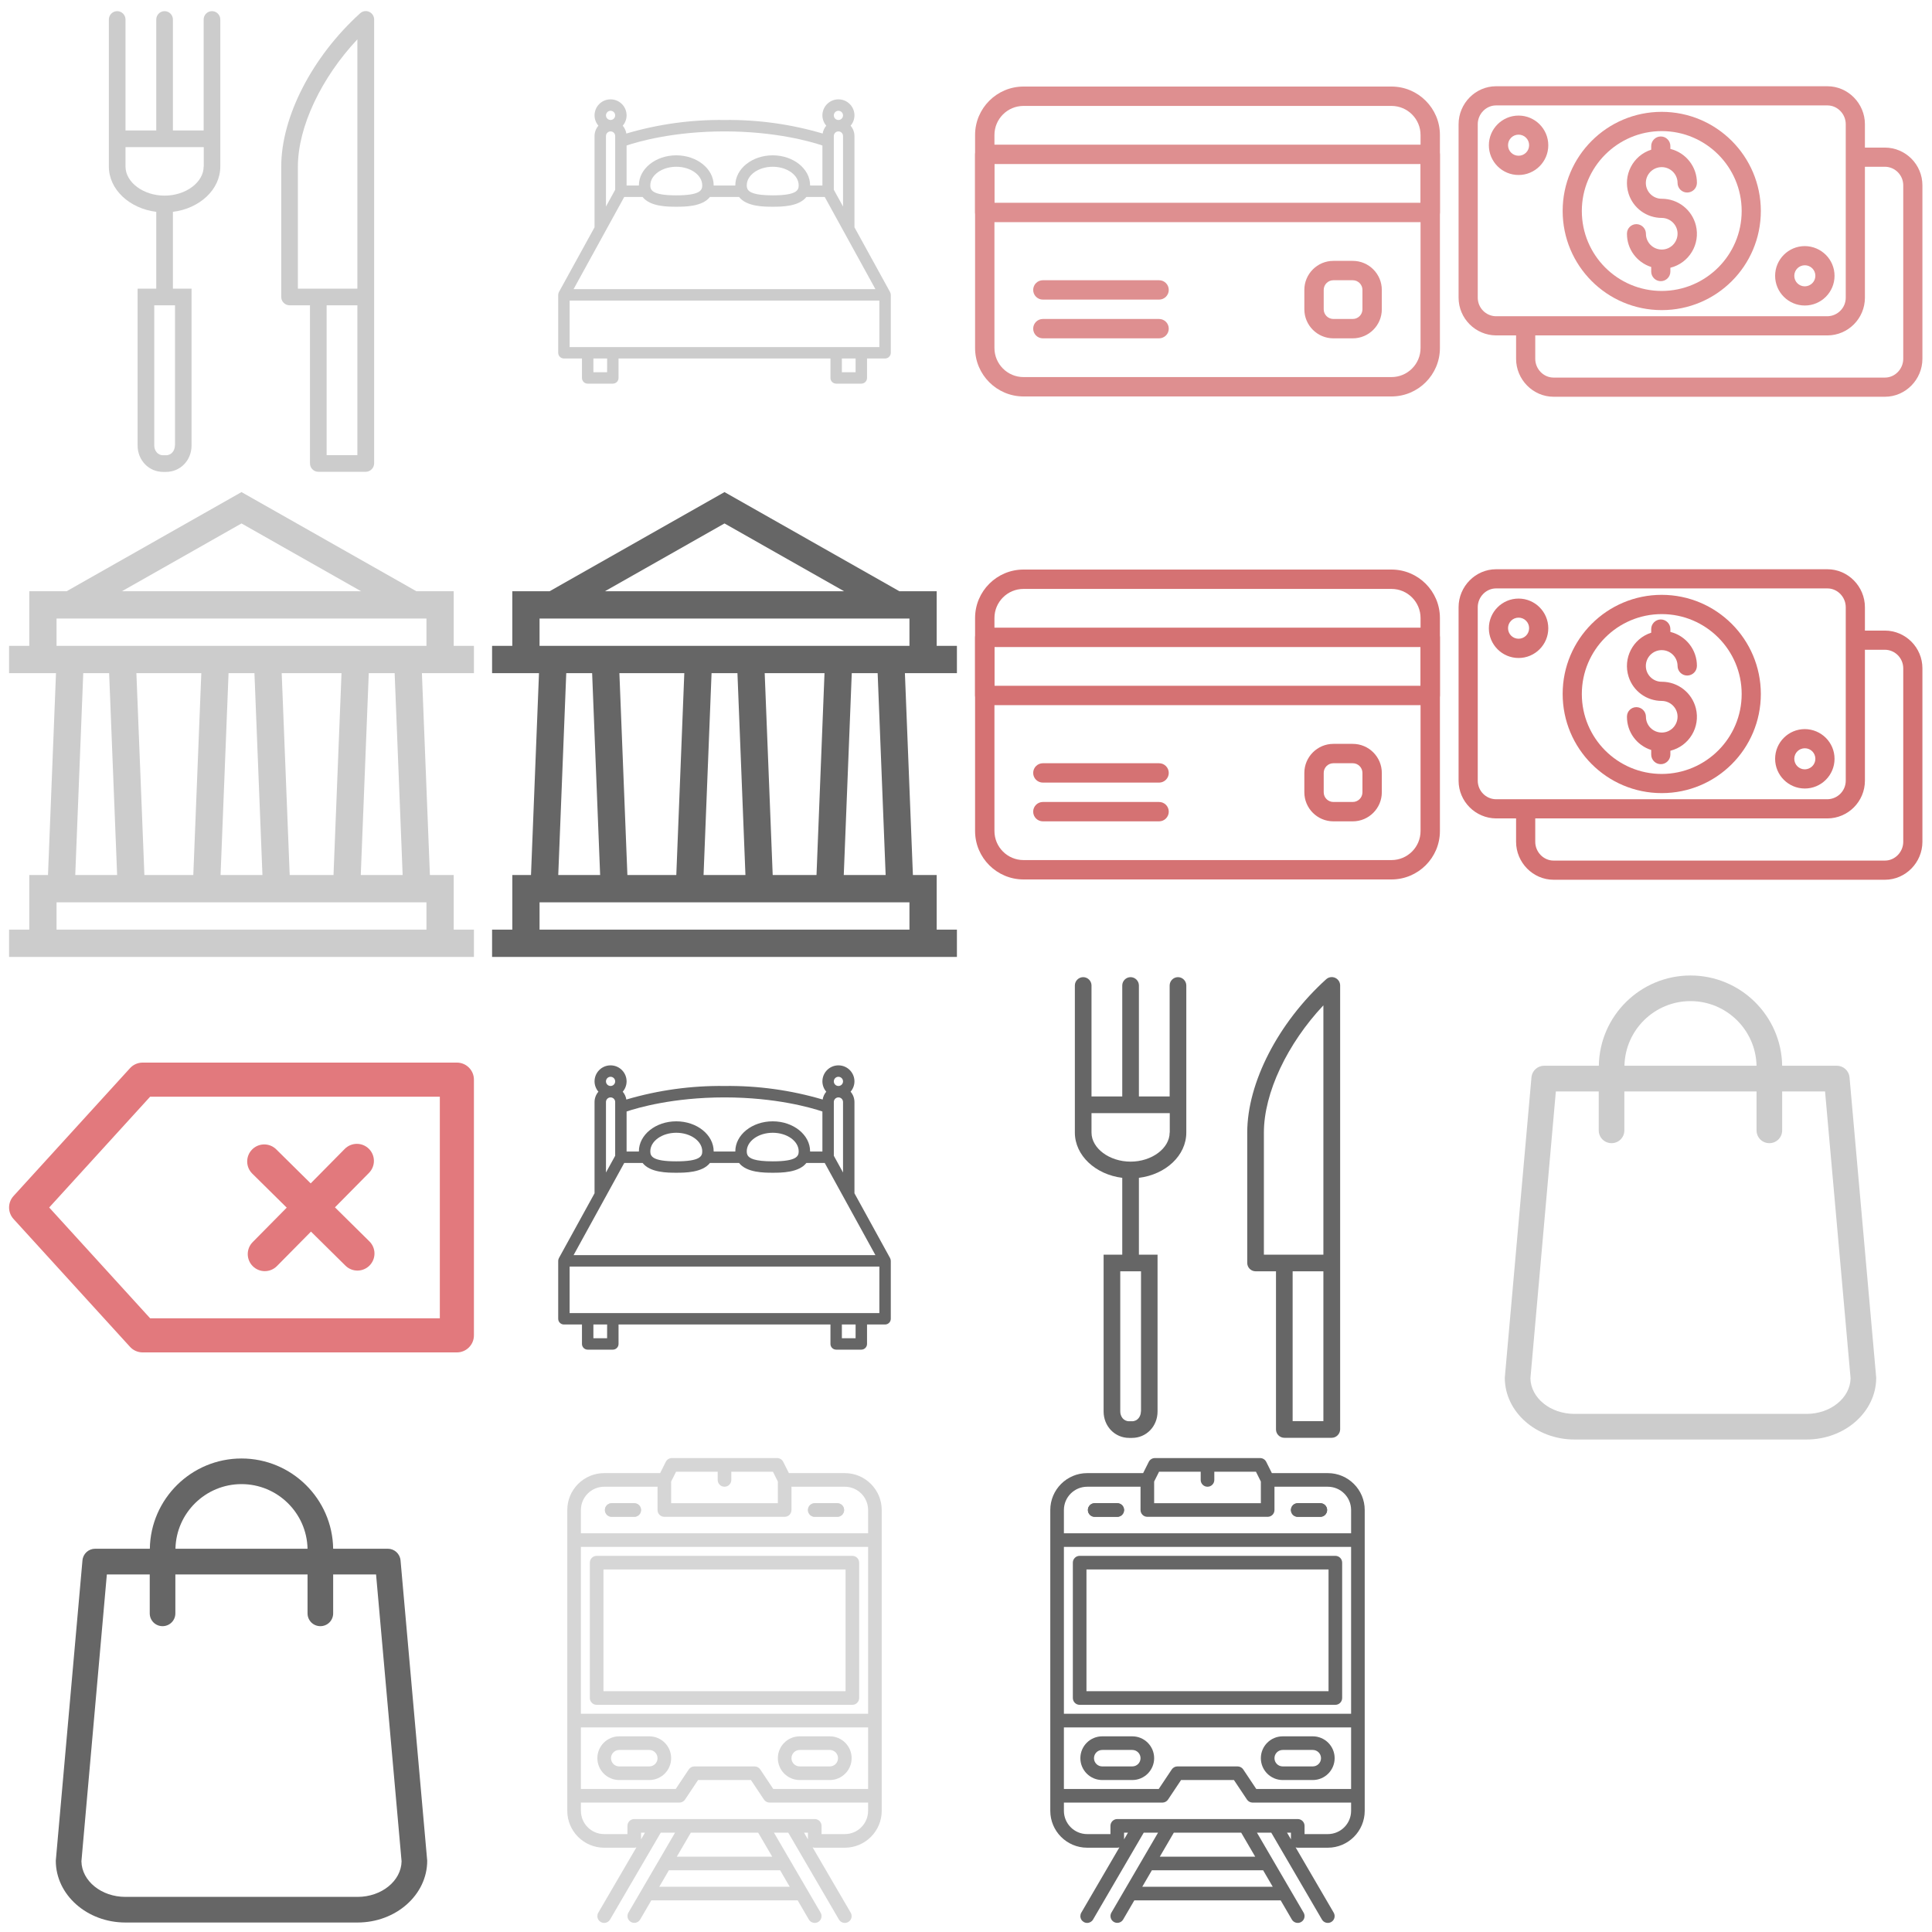
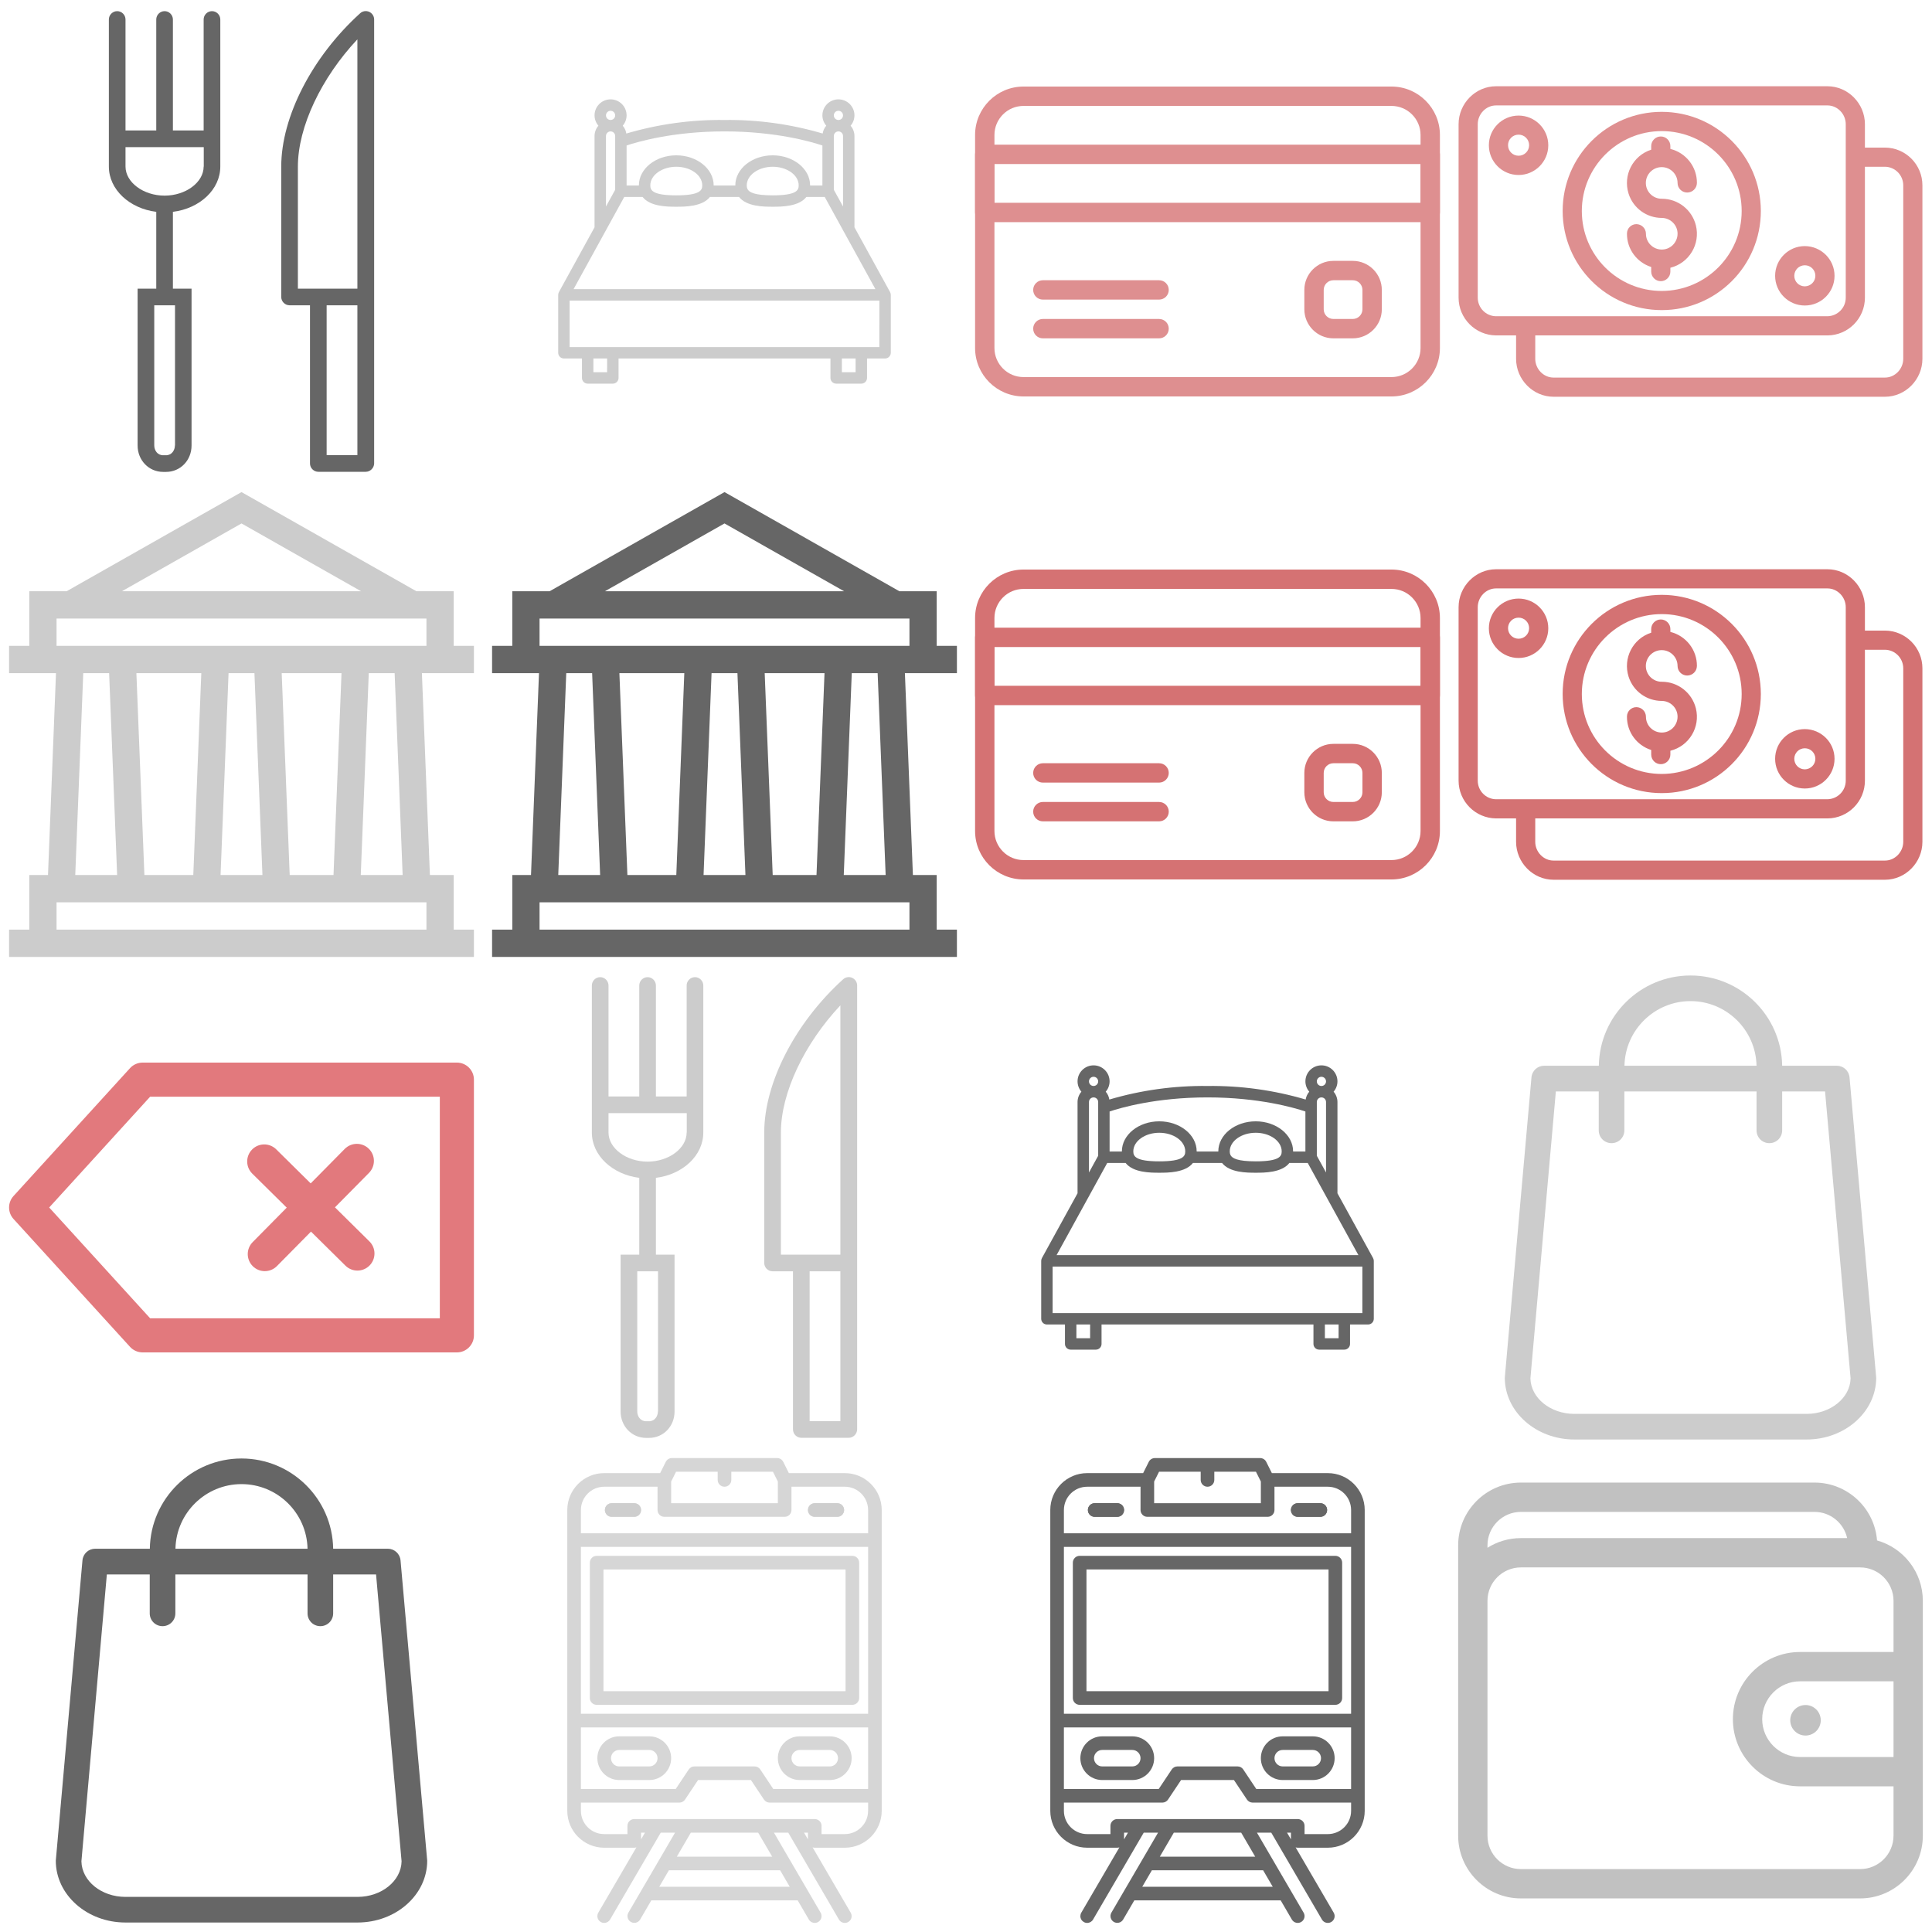
<svg xmlns="http://www.w3.org/2000/svg" width="2128" height="2128" viewBox="0 0 2128 2128">
  <svg height="532" viewBox="-10 -10 148 148" width="532" data-name="Layer 1" id="icon_bedroom" x="532">
    <path d="M114.745 79.531c0-.006 0-.021-.005-.027l-10.92-19.861V31.674a4.864 4.864 0 00-1.184-3.16 4.862 4.862 0 001.184-3.16 4.91 4.91 0 10-9.82 0 4.862 4.862 0 001.184 3.16 4.856 4.856 0 00-1.107 2.4A101.774 101.774 0 0064 26.764a101.774 101.774 0 00-30.077 4.153 4.856 4.856 0 00-1.107-2.4A4.862 4.862 0 0034 25.354a4.91 4.91 0 00-9.82 0 4.862 4.862 0 001.184 3.16 4.864 4.864 0 00-1.184 3.16v27.969L13.26 79.5a.31.31 0 00-.01.036 1.737 1.737 0 00-.206.808V98.1a1.751 1.751 0 001.75 1.75h5.532v5.958a1.75 1.75 0 001.75 1.75h7.708a1.751 1.751 0 001.75-1.75v-5.96h64.932v5.958a1.751 1.751 0 001.75 1.75h7.708a1.75 1.75 0 001.75-1.75v-5.958h5.532a1.751 1.751 0 001.75-1.75v-17.75a1.735 1.735 0 00-.211-.817zM97.5 48.148V31.674a1.41 1.41 0 012.82 0v21.6zm1.41-24.2a1.41 1.41 0 11-1.41 1.41 1.412 1.412 0 011.41-1.414zM94 34.582v12.266h-3.77v-.054c0-5.071-5.14-9.2-11.458-9.2s-11.459 4.125-11.459 9.2c0 .019 0 .035.005.054h-6.64c0-.019.005-.035.005-.054 0-5.071-5.141-9.2-11.459-9.2s-11.458 4.125-11.458 9.2v.054H34V34.582c3.357-1.129 14.24-4.318 30-4.318s26.643 3.189 30 4.318zM71.029 47.9a2.474 2.474 0 01-.211-1.1c0-3.141 3.571-5.7 7.959-5.7s7.958 2.555 7.958 5.7c0 1.479-.615 3.057-7.958 3.057-5.507-.006-7.231-.893-7.748-1.957zm-29.763-1.1c0-3.141 3.57-5.7 7.958-5.7s7.959 2.555 7.959 5.7c0 1.479-.615 3.057-7.959 3.057s-7.958-1.584-7.958-3.063zM29.09 23.944a1.41 1.41 0 11-1.41 1.41 1.412 1.412 0 011.41-1.41zm-1.41 7.73a1.41 1.41 0 012.82 0v16.474l-2.82 5.129zm5.6 18.674h5.62c2.33 2.99 7.682 3 10.321 3s7.991-.013 10.322-3h8.908c2.331 2.99 7.683 3 10.322 3s7.991-.013 10.321-3h5.618L110.247 78.6H17.753zm-5.251 53.708h-4.203v-4.208h4.208zm76.14 0h-4.203v-4.208h4.208zm7.282-7.708H16.544V82.1h94.912z" data-original="#000000" class="aactive-path" data-old_color="#000000" fill="#CCC" />
  </svg>
-   <svg height="532" viewBox="-10 -10 148 148" width="532" data-name="Layer 1" id="icon_bedroom_selected" x="532" y="1064">
+   <svg height="532" viewBox="-10 -10 148 148" width="532" data-name="Layer 1" id="icon_bedroom_selected" x="1064" y="1064">
    <path d="M114.745 79.531c0-.006 0-.021-.005-.027l-10.92-19.861V31.674a4.864 4.864 0 00-1.184-3.16 4.862 4.862 0 001.184-3.16 4.91 4.91 0 10-9.82 0 4.862 4.862 0 001.184 3.16 4.856 4.856 0 00-1.107 2.4A101.774 101.774 0 0064 26.764a101.774 101.774 0 00-30.077 4.153 4.856 4.856 0 00-1.107-2.4A4.862 4.862 0 0034 25.354a4.91 4.91 0 00-9.82 0 4.862 4.862 0 001.184 3.16 4.864 4.864 0 00-1.184 3.16v27.969L13.26 79.5a.31.31 0 00-.01.036 1.737 1.737 0 00-.206.808V98.1a1.751 1.751 0 001.75 1.75h5.532v5.958a1.75 1.75 0 001.75 1.75h7.708a1.751 1.751 0 001.75-1.75v-5.96h64.932v5.958a1.751 1.751 0 001.75 1.75h7.708a1.75 1.75 0 001.75-1.75v-5.958h5.532a1.751 1.751 0 001.75-1.75v-17.75a1.735 1.735 0 00-.211-.817zM97.5 48.148V31.674a1.41 1.41 0 012.82 0v21.6zm1.41-24.2a1.41 1.41 0 11-1.41 1.41 1.412 1.412 0 011.41-1.414zM94 34.582v12.266h-3.77v-.054c0-5.071-5.14-9.2-11.458-9.2s-11.459 4.125-11.459 9.2c0 .019 0 .035.005.054h-6.64c0-.019.005-.035.005-.054 0-5.071-5.141-9.2-11.459-9.2s-11.458 4.125-11.458 9.2v.054H34V34.582c3.357-1.129 14.24-4.318 30-4.318s26.643 3.189 30 4.318zM71.029 47.9a2.474 2.474 0 01-.211-1.1c0-3.141 3.571-5.7 7.959-5.7s7.958 2.555 7.958 5.7c0 1.479-.615 3.057-7.958 3.057-5.507-.006-7.231-.893-7.748-1.957zm-29.763-1.1c0-3.141 3.57-5.7 7.958-5.7s7.959 2.555 7.959 5.7c0 1.479-.615 3.057-7.959 3.057s-7.958-1.584-7.958-3.063zM29.09 23.944a1.41 1.41 0 11-1.41 1.41 1.412 1.412 0 011.41-1.41zm-1.41 7.73a1.41 1.41 0 012.82 0v16.474l-2.82 5.129zm5.6 18.674h5.62c2.33 2.99 7.682 3 10.321 3s7.991-.013 10.322-3h8.908c2.331 2.99 7.683 3 10.322 3s7.991-.013 10.321-3h5.618L110.247 78.6H17.753zm-5.251 53.708h-4.203v-4.208h4.208zm76.14 0h-4.203v-4.208h4.208zm7.282-7.708H16.544V82.1h94.912z" data-original="#000000" class="bactive-path" data-old_color="#000000" fill="#666" />
  </svg>
  <svg height="532" width="532" viewBox="-10 -10 532 532" id="icon_building" y="532">
    <path d="M512 199.453v-30.07h-22.281v-60.145h-41.055L256 0 63.336 109.238H22.28v60.145H0v30.07h51.676l-8.809 222.332H22.281v60.145H0V512h512v-30.07h-22.281v-60.145h-26.203l-8.809-222.332zM256 34.547l131.734 74.691H124.266zM52.281 139.309H459.72v30.074H52.28zm150.633 282.476H149.04l-8.809-222.332h71.493zm38.832-222.332h28.508l8.809 222.332h-46.125zm58.531 0h65.875l-8.808 222.332h-48.258zm-218.578 0h28.508l8.809 222.332H72.89zM52.281 481.93v-30.075H459.72v30.075zm381.211-60.145h-46.125l8.809-222.332h28.508zm0 0" data-original="#000000" class="cactive-path" data-old_color="#000000" fill="#CCC" />
  </svg>
  <svg height="532" width="532" viewBox="-10 -10 532 532" id="icon_building_selected" x="532" y="532">
    <path d="M512 199.453v-30.07h-22.281v-60.145h-41.055L256 0 63.336 109.238H22.28v60.145H0v30.07h51.676l-8.809 222.332H22.281v60.145H0V512h512v-30.07h-22.281v-60.145h-26.203l-8.809-222.332zM256 34.547l131.734 74.691H124.266zM52.281 139.309H459.72v30.074H52.28zm150.633 282.476H149.04l-8.809-222.332h71.493zm38.832-222.332h28.508l8.809 222.332h-46.125zm58.531 0h65.875l-8.808 222.332h-48.258zm-218.578 0h28.508l8.809 222.332H72.89zM52.281 481.93v-30.075H459.72v30.075zm381.211-60.145h-46.125l8.809-222.332h28.508zm0 0" data-original="#000000" class="dactive-path" data-old_color="#000000" fill="#666" />
  </svg>
  <svg width="532" height="532" viewBox="-10 -10 532 532" id="icon_card" x="1064">
    <path d="M458.667 85.333H53.333C23.936 85.333 0 109.269 0 138.667v234.667c0 29.397 23.936 53.333 53.333 53.333h405.333c29.397 0 53.333-23.936 53.333-53.333V138.667c.001-29.398-23.935-53.334-53.332-53.334zm32 288c0 17.643-14.357 32-32 32H53.333c-17.643 0-32-14.357-32-32V138.667c0-17.643 14.357-32 32-32h405.333c17.643 0 32 14.357 32 32v234.666z" data-original="#000000" class="eactive-path" data-old_color="#000000" fill="#DE8F90" />
    <path d="M501.333 149.333H10.667C4.779 149.333 0 154.112 0 160v64c0 5.888 4.779 10.667 10.667 10.667h490.667c5.888 0 10.667-4.779 10.667-10.667v-64c-.001-5.888-4.78-10.667-10.668-10.667zm-10.666 64H21.333v-42.667h469.333v42.667zM202.667 298.667h-128c-5.888 0-10.667 4.779-10.667 10.667S68.779 320 74.667 320h128c5.888 0 10.667-4.779 10.667-10.667s-4.779-10.666-10.667-10.666zM202.667 341.333h-128C68.779 341.333 64 346.112 64 352s4.779 10.667 10.667 10.667h128c5.888 0 10.667-4.779 10.667-10.667-.001-5.888-4.779-10.667-10.667-10.667zM416 277.333h-21.333c-17.643 0-32 14.357-32 32v21.333c0 17.643 14.357 32 32 32H416c17.643 0 32-14.357 32-32v-21.333c0-17.642-14.357-32-32-32zm10.667 53.334c0 5.888-4.779 10.667-10.667 10.667h-21.333c-5.888 0-10.667-4.779-10.667-10.667v-21.333c0-5.888 4.779-10.667 10.667-10.667H416c5.888 0 10.667 4.779 10.667 10.667v21.333z" data-original="#000000" class="eactive-path" data-old_color="#000000" fill="#DE8F90" />
  </svg>
  <svg width="532" height="532" viewBox="-10 -10 532 532" id="icon_card_selected" x="1064" y="532">
    <path d="M458.667 85.333H53.333C23.936 85.333 0 109.269 0 138.667v234.667c0 29.397 23.936 53.333 53.333 53.333h405.333c29.397 0 53.333-23.936 53.333-53.333V138.667c.001-29.398-23.935-53.334-53.332-53.334zm32 288c0 17.643-14.357 32-32 32H53.333c-17.643 0-32-14.357-32-32V138.667c0-17.643 14.357-32 32-32h405.333c17.643 0 32 14.357 32 32v234.666z" data-original="#000000" class="factive-path" data-old_color="#000000" fill="#D57273" />
    <path d="M501.333 149.333H10.667C4.779 149.333 0 154.112 0 160v64c0 5.888 4.779 10.667 10.667 10.667h490.667c5.888 0 10.667-4.779 10.667-10.667v-64c-.001-5.888-4.78-10.667-10.668-10.667zm-10.666 64H21.333v-42.667h469.333v42.667zM202.667 298.667h-128c-5.888 0-10.667 4.779-10.667 10.667S68.779 320 74.667 320h128c5.888 0 10.667-4.779 10.667-10.667s-4.779-10.666-10.667-10.666zM202.667 341.333h-128C68.779 341.333 64 346.112 64 352s4.779 10.667 10.667 10.667h128c5.888 0 10.667-4.779 10.667-10.667-.001-5.888-4.779-10.667-10.667-10.667zM416 277.333h-21.333c-17.643 0-32 14.357-32 32v21.333c0 17.643 14.357 32 32 32H416c17.643 0 32-14.357 32-32v-21.333c0-17.642-14.357-32-32-32zm10.667 53.334c0 5.888-4.779 10.667-10.667 10.667h-21.333c-5.888 0-10.667-4.779-10.667-10.667v-21.333c0-5.888 4.779-10.667 10.667-10.667H416c5.888 0 10.667 4.779 10.667 10.667v21.333z" data-original="#000000" class="factive-path" data-old_color="#000000" fill="#D57273" />
  </svg>
  <svg viewBox="-10 -10 532 532" width="532" height="532" id="icon_delete" y="1064">
    <path d="M493.224 96.395H147.092a18.785 18.785 0 00-13.883 6.128L4.896 243.354c-6.528 7.167-6.528 18.12 0 25.293l128.313 140.831a18.783 18.783 0 0013.883 6.128h346.132c10.371 0 18.777-8.406 18.777-18.771V115.173c.001-10.372-8.406-18.778-18.777-18.778zm-18.777 281.656H155.385l-111.2-122.054 111.2-122.054h319.061v244.108z" data-original="#000000" class="gactive-path" data-old_color="#000000" fill="#E2797D" />
    <path d="M396.263 191.315c-7.386-7.286-19.266-7.217-26.558.163l-101.399 102.65c-7.286 7.38-7.217 19.266.163 26.558a18.722 18.722 0 0013.194 5.414c4.838 0 9.689-1.865 13.363-5.577l101.399-102.65c7.287-7.38 7.218-19.266-.162-26.558z" data-original="#000000" class="gactive-path" data-old_color="#000000" fill="#E2797D" />
    <path d="M396.889 293.334L294.245 191.941c-7.38-7.286-19.272-7.211-26.551.163-7.292 7.38-7.223 19.266.156 26.558L370.494 320.06a18.722 18.722 0 0013.194 5.414 18.72 18.72 0 0013.357-5.583c7.293-7.379 7.224-19.266-.156-26.557z" data-original="#000000" class="gactive-path" data-old_color="#000000" fill="#E2797D" />
  </svg>
-   <svg viewBox="-10 -10 435.14 435.14" width="532" height="532" id="icon_fork_knife">
+   <svg viewBox="-10 -10 435.14 435.14" width="532" height="532" id="icon_fork_knife" x="532" y="1064">
    <path d="M322.572.644c-2.7-1.2-5.9-.7-8.1 1.3-43.2 39.1-71.1 93.3-71.1 138.1v117.5c0 4.1 3.4 7.5 7.5 7.5h18.4v142.5c0 4.1 3.4 7.5 7.5 7.5h42.7c4.1 0 7.5-3.4 7.6-7.5v-400c0-3-1.8-5.7-4.5-6.9zm-10.6 399.4h-27.7v-135h27.7v135zm0-150h-53.6v-110c0-35.7 21.1-80 53.6-114.6v224.6zM180.972.044c-4.1 0-7.5 3.4-7.5 7.5v100h-27.7v-100c0-4.1-3.4-7.5-7.5-7.5s-7.5 3.4-7.5 7.5v100h-27.7v-100c0-4.1-3.4-7.5-7.5-7.5s-7.5 3.4-7.5 7.5v132.5c0 20.7 18.6 37.8 42.7 40.8v69.2h-16.8v141.3c0 13.3 10.1 23.8 23 23.8h2.6c12.9 0 23-10.4 23-23.8v-141.3h-16.8v-69.2c24.2-3 42.7-20.1 42.7-40.8V7.544c0-4.1-3.4-7.5-7.5-7.5zm-33.3 265v126.3h-.1c0 4.2-2.8 8.8-8 8.8h-2.6c-5.2 0-8-4.5-8-8.8v-126.3h18.7zm25.9-125h-.1c0 14.2-16.1 26.2-35.2 26.2s-35.2-12-35.2-26.2v-17.5h70.5v17.5z" data-original="#000000" class="hactive-path" data-old_color="#000000" fill="#CCC" />
  </svg>
-   <svg viewBox="-10 -10 435.14 435.14" width="532" height="532" id="icon_fork_knife_selected" x="1064" y="1064">
+   <svg viewBox="-10 -10 435.14 435.14" width="532" height="532" id="icon_fork_knife_selected">
    <path d="M322.572.644c-2.7-1.2-5.9-.7-8.1 1.3-43.2 39.1-71.1 93.3-71.1 138.1v117.5c0 4.1 3.4 7.5 7.5 7.5h18.4v142.5c0 4.1 3.4 7.5 7.5 7.5h42.7c4.1 0 7.5-3.4 7.6-7.5v-400c0-3-1.8-5.7-4.5-6.9zm-10.6 399.4h-27.7v-135h27.7v135zm0-150h-53.6v-110c0-35.7 21.1-80 53.6-114.6v224.6zM180.972.044c-4.1 0-7.5 3.4-7.5 7.5v100h-27.7v-100c0-4.1-3.4-7.5-7.5-7.5s-7.5 3.4-7.5 7.5v100h-27.7v-100c0-4.1-3.4-7.5-7.5-7.5s-7.5 3.4-7.5 7.5v132.5c0 20.7 18.6 37.8 42.7 40.8v69.2h-16.8v141.3c0 13.3 10.1 23.8 23 23.8h2.6c12.9 0 23-10.4 23-23.8v-141.3h-16.8v-69.2c24.2-3 42.7-20.1 42.7-40.8V7.544c0-4.1-3.4-7.5-7.5-7.5zm-33.3 265v126.3h-.1c0 4.2-2.8 8.8-8 8.8h-2.6c-5.2 0-8-4.5-8-8.8v-126.3h18.7zm25.9-125h-.1c0 14.2-16.1 26.2-35.2 26.2s-35.2-12-35.2-26.2v-17.5h70.5v17.5z" data-original="#000000" class="iactive-path" data-old_color="#000000" fill="#666" />
  </svg>
  <svg viewBox="-10 -10 504 504" width="532" height="532" id="icon_money" x="1596">
    <path d="M212 106.7c-57.1 0-103.4 46.3-103.4 103.4 0 57.1 46.2 103.5 103.4 103.5s103.4-46.3 103.4-103.5c-.1-57.1-46.3-103.3-103.4-103.4zm0 186.9c-46.1 0-83.4-37.4-83.4-83.4s37.4-83.4 83.4-83.4 83.4 37.4 83.4 83.4-37.4 83.3-83.4 83.4z" data-original="#000000" class="jactive-path" data-old_color="#000000" fill="#DE8F90" />
    <path d="M444.9 144H424v-24.4C424 98 406.4 80 384.9 80H39.1C17.6 80 0 98 0 119.6v181c0 21.6 17.5 39.2 39.1 39.4H60v24.4C60 386 77.6 404 99.1 404h345.8c21.5 0 39.1-18 39.1-39.6v-181c0-21.7-17.5-39.3-39.1-39.4zM39.1 320c-10.6-.1-19.1-8.8-19.1-19.4v-181C20 109 28.6 100 39.1 100h345.8c10.5 0 19.1 9 19.1 19.6v181c0 10.6-8.5 19.2-19.1 19.4H39.1zM464 364.4c0 10.6-8.6 19.6-19.1 19.6H99.1c-10.5 0-19.1-9-19.1-19.6V340h304.9c21.6-.1 39.1-17.7 39.1-39.4V164h20.9c10.6.1 19.1 8.8 19.1 19.4v181z" data-original="#000000" class="jactive-path" data-old_color="#000000" fill="#DE8F90" />
    <path d="M62.6 110.6c-17.1 0-31 13.9-31 31s13.9 31 31 31 31-13.9 31-31-13.9-31-31-31zm0 41.9c-6.1 0-11-4.9-11-11s4.9-11 11-11 11 4.9 11 11-4.9 11-11 11zM361.3 246.8c-17.1 0-31 13.9-31 31s13.9 31 31 31 31-13.9 31-31-13.9-30.9-31-31zm0 42c-6.1 0-11-4.9-11-11s4.9-11 11-11 11 4.9 11 11c0 6-4.9 10.9-11 11zM247.6 225.1c-4.1-16.3-18.7-27.7-35.5-27.7-9.1.1-16.6-7.2-16.7-16.3-.1-9.1 7.2-16.6 16.3-16.7h.3c9.1 0 16.5 7.4 16.5 16.5 0 5.5 4.5 10 10 10 5.6 0 10.1-4.4 10.2-10 .1-16.8-11.4-31.5-27.7-35.5v-3c0-5.5-4.5-10-10-10s-10 4.5-10 10v3.8c-19.2 6.2-29.7 26.7-23.6 45.9 4.8 15.1 18.8 25.3 34.7 25.3 9.1.1 16.5 7.5 16.4 16.6-.1 9.1-7.5 16.5-16.6 16.4-9.1-.1-16.4-7.4-16.4-16.5 0-5.5-4.5-10-10-10-5.4 0-9.8 4.4-9.8 9.8v.2c-.1 15.9 10.2 29.9 25.3 34.7v4.8c0 5.5 4.5 10 10 10s10-4.5 10-10v-4c19.6-4.9 31.5-24.7 26.6-44.3z" data-original="#000000" class="jactive-path" data-old_color="#000000" fill="#DE8F90" />
  </svg>
  <svg viewBox="-10 -10 504 504" width="532" height="532" id="icon_money_selected" x="1596" y="532">
    <path d="M212 106.7c-57.1 0-103.4 46.3-103.4 103.4 0 57.1 46.2 103.5 103.4 103.5s103.4-46.3 103.4-103.5c-.1-57.1-46.3-103.3-103.4-103.4zm0 186.9c-46.1 0-83.4-37.4-83.4-83.4s37.4-83.4 83.4-83.4 83.4 37.4 83.4 83.4-37.4 83.3-83.4 83.4z" data-original="#000000" class="kactive-path" data-old_color="#000000" fill="#D47273" />
    <path d="M444.9 144H424v-24.4C424 98 406.4 80 384.9 80H39.1C17.6 80 0 98 0 119.6v181c0 21.6 17.5 39.2 39.1 39.4H60v24.4C60 386 77.6 404 99.1 404h345.8c21.5 0 39.1-18 39.1-39.6v-181c0-21.7-17.5-39.3-39.1-39.4zM39.1 320c-10.6-.1-19.1-8.8-19.1-19.4v-181C20 109 28.6 100 39.1 100h345.8c10.5 0 19.1 9 19.1 19.6v181c0 10.6-8.5 19.2-19.1 19.4H39.1zM464 364.4c0 10.6-8.6 19.6-19.1 19.6H99.1c-10.5 0-19.1-9-19.1-19.6V340h304.9c21.6-.1 39.1-17.7 39.1-39.4V164h20.9c10.6.1 19.1 8.8 19.1 19.4v181z" data-original="#000000" class="kactive-path" data-old_color="#000000" fill="#D47273" />
    <path d="M62.6 110.6c-17.1 0-31 13.9-31 31s13.9 31 31 31 31-13.9 31-31-13.9-31-31-31zm0 41.9c-6.1 0-11-4.9-11-11s4.9-11 11-11 11 4.9 11 11-4.9 11-11 11zM361.3 246.8c-17.1 0-31 13.9-31 31s13.9 31 31 31 31-13.9 31-31-13.9-30.9-31-31zm0 42c-6.1 0-11-4.9-11-11s4.9-11 11-11 11 4.9 11 11c0 6-4.9 10.9-11 11zM247.6 225.1c-4.1-16.3-18.7-27.7-35.5-27.7-9.1.1-16.6-7.2-16.7-16.3-.1-9.1 7.2-16.6 16.3-16.7h.3c9.1 0 16.5 7.4 16.5 16.5 0 5.5 4.5 10 10 10 5.6 0 10.1-4.4 10.2-10 .1-16.8-11.4-31.5-27.7-35.5v-3c0-5.5-4.5-10-10-10s-10 4.5-10 10v3.8c-19.2 6.2-29.7 26.7-23.6 45.9 4.8 15.1 18.8 25.3 34.7 25.3 9.1.1 16.5 7.5 16.4 16.6-.1 9.1-7.5 16.5-16.6 16.4-9.1-.1-16.4-7.4-16.4-16.5 0-5.5-4.5-10-10-10-5.4 0-9.8 4.4-9.8 9.8v.2c-.1 15.9 10.2 29.9 25.3 34.7v4.8c0 5.5 4.5 10 10 10s10-4.5 10-10v-4c19.6-4.9 31.5-24.7 26.6-44.3z" data-original="#000000" class="kactive-path" data-old_color="#000000" fill="#D47273" />
  </svg>
  <svg viewBox="-10 -10 509 509" width="532" height="532" id="icon_shopping_bag" x="1596" y="1064">
    <path d="M440.1 422.7l-28-315.3c-.6-7-6.5-12.3-13.4-12.3h-57.6C340.3 42.5 297.3 0 244.5 0s-95.8 42.5-96.6 95.1H90.3c-7 0-12.8 5.3-13.4 12.3l-28 315.3c0 .4-.1.8-.1 1.2 0 35.9 32.9 65.1 73.4 65.1h244.6c40.5 0 73.4-29.2 73.4-65.1 0-.4 0-.8-.1-1.2zM244.5 27c37.9 0 68.8 30.4 69.6 68.1H174.9c.8-37.7 31.7-68.1 69.6-68.1zm122.3 435H122.2c-25.4 0-46-16.8-46.4-37.5l26.8-302.3h45.2v41c0 7.5 6 13.5 13.5 13.5s13.5-6 13.5-13.5v-41h139.3v41c0 7.5 6 13.5 13.5 13.5s13.5-6 13.5-13.5v-41h45.2l26.9 302.3c-.4 20.7-21.1 37.5-46.4 37.5z" data-original="#000000" class="lactive-path" data-old_color="#000000" fill="#CCC" />
  </svg>
  <svg viewBox="-10 -10 509 509" width="532" height="532" id="icon_shopping_bag_selected" y="1596">
    <path d="M440.1 422.7l-28-315.3c-.6-7-6.5-12.3-13.4-12.3h-57.6C340.3 42.5 297.3 0 244.5 0s-95.8 42.5-96.6 95.1H90.3c-7 0-12.8 5.3-13.4 12.3l-28 315.3c0 .4-.1.8-.1 1.2 0 35.9 32.9 65.1 73.4 65.1h244.6c40.5 0 73.4-29.2 73.4-65.1 0-.4 0-.8-.1-1.2zM244.5 27c37.9 0 68.8 30.4 69.6 68.1H174.9c.8-37.7 31.7-68.1 69.6-68.1zm122.3 435H122.2c-25.4 0-46-16.8-46.4-37.5l26.8-302.3h45.2v41c0 7.5 6 13.5 13.5 13.5s13.5-6 13.5-13.5v-41h139.3v41c0 7.5 6 13.5 13.5 13.5s13.5-6 13.5-13.5v-41h45.2l26.9 302.3c-.4 20.7-21.1 37.5-46.4 37.5z" data-original="#000000" class="mactive-path" data-old_color="#000000" fill="#666" />
  </svg>
  <svg viewBox="-10 -10 532 532" width="532" height="532" id="icon_train" x="532" y="1596">
    <path d="M156.602 49.698h-24.85c-4.142 0-7.5 3.357-7.5 7.5s3.358 7.5 7.5 7.5h24.85c4.142 0 7.5-3.357 7.5-7.5s-3.358-7.5-7.5-7.5zM380.254 49.699h-24.851c-4.143 0-7.5 3.357-7.5 7.5s3.357 7.5 7.5 7.5h24.851c4.142 0 7.5-3.357 7.5-7.5s-3.357-7.5-7.5-7.5z" data-original="#000000" class="nactive-path" data-old_color="#000000" fill="#CCCCCCCC" />
    <path d="M388.536 16.564h-61.632l-6.21-12.419A7.5 7.5 0 00313.986 0H198.021a7.499 7.499 0 00-6.708 4.146l-6.21 12.419h-61.634c-22.406 0-40.634 18.229-40.634 40.634V388.53c0 22.405 18.228 40.633 40.634 40.633h33.135c.822 0 1.611-.137 2.352-.382L116.99 500.72a7.501 7.501 0 006.472 11.28 7.497 7.497 0 006.485-3.722l55.814-95.68h15.769l-51.405 88.121a7.5 7.5 0 0012.956 7.558l12.325-21.129 161.193-.001 12.322 21.125a7.497 7.497 0 0010.257 2.7 7.501 7.501 0 002.699-10.258L310.481 412.6h15.765l55.81 95.68a7.495 7.495 0 0010.257 2.7 7.501 7.501 0 002.699-10.258l-41.963-71.94c.741.245 1.53.382 2.352.382h33.133c22.405 0 40.633-18.228 40.633-40.633V57.198c.002-22.405-18.226-40.634-40.631-40.634zm-191.299 9.272L202.656 15h45.846v9.064a7.5 7.5 0 007.5 7.5c4.143 0 7.5-3.357 7.5-7.5V15h45.85l5.418 10.835v23.863H197.237V25.836zm-33.133 394.12V412.6h4.291l-4.291 7.356zm153.169 34.059l10.578 18.134-143.693.001 10.578-18.134 122.537-.001zm-113.787-14.998l15.41-26.417h74.218l15.41 26.416-105.038.001zm144.417-19.061l-4.291-7.356h4.291v7.356zm66.266-31.425c0 14.133-11.5 25.632-25.633 25.632h-25.633V405.1c0-4.143-3.357-7.5-7.5-7.5H297.53c-.141-.002-.282-.006-.424 0H156.604a7.5 7.5 0 00-7.5 7.5v9.063h-25.635c-14.135 0-25.634-11.499-25.634-25.633v-9.066l108.467.002a7.498 7.498 0 006.24-3.34l14.34-21.51h58.239l14.341 21.51a7.498 7.498 0 006.24 3.34h108.467v9.065zm0-24.065H309.715l-14.341-21.51a7.498 7.498 0 00-6.24-3.34h-66.266a7.497 7.497 0 00-6.24 3.34l-14.34 21.51-104.454-.002v-67.832h316.335v67.834zm0-82.834H97.835V97.833h316.334v183.799zm0-198.799H97.835V57.198c0-14.135 11.499-25.634 25.633-25.634h58.769v25.634a7.5 7.5 0 007.5 7.5h132.532c4.143 0 7.5-3.357 7.5-7.5V31.564h58.767c14.134 0 25.633 11.499 25.633 25.634v25.635z" data-original="#000000" class="nactive-path" data-old_color="#000000" fill="#CCCCCCCC" />
    <path d="M396.819 107.683H115.186a7.5 7.5 0 00-7.5 7.5v149.101a7.5 7.5 0 007.5 7.5h281.633c4.143 0 7.5-3.357 7.5-7.5V115.183c0-4.143-3.357-7.5-7.5-7.5zm-7.5 149.1H122.686v-134.1h266.633v134.1zM156.602 49.698h-24.85c-4.142 0-7.5 3.357-7.5 7.5s3.358 7.5 7.5 7.5h24.85c4.142 0 7.5-3.357 7.5-7.5s-3.358-7.5-7.5-7.5zM380.254 49.699h-24.851c-4.143 0-7.5 3.357-7.5 7.5s3.357 7.5 7.5 7.5h24.851c4.143 0 7.5-3.357 7.5-7.5s-3.357-7.5-7.5-7.5zM173.17 306.48h-33.133c-13.271 0-24.068 10.797-24.068 24.068s10.797 24.067 24.068 24.067h33.133c13.271 0 24.068-10.797 24.068-24.067-.001-13.271-10.798-24.068-24.068-24.068zm0 33.136h-33.133c-5 0-9.068-4.067-9.068-9.067s4.068-9.068 9.068-9.068h33.133c5 0 9.068 4.068 9.068 9.068s-4.068 9.067-9.068 9.067zM371.971 306.481h-33.134c-13.272 0-24.068 10.797-24.068 24.068-.001 13.27 10.796 24.067 24.068 24.067h33.134c13.271 0 24.067-10.797 24.067-24.067 0-13.271-10.797-24.068-24.067-24.068zm0 33.134h-33.134c-5 0-9.068-4.067-9.068-9.067s4.068-9.068 9.068-9.068h33.134c5 0 9.067 4.068 9.067 9.068s-4.067 9.067-9.067 9.067z" data-original="#000000" class="nactive-path" data-old_color="#000000" fill="#CCCCCCCC" />
  </svg>
  <svg viewBox="-10 -10 532 532" width="532" height="532" id="icon_train_selected" x="1064" y="1596">
    <path d="M156.602 49.698h-24.85c-4.142 0-7.5 3.357-7.5 7.5s3.358 7.5 7.5 7.5h24.85c4.142 0 7.5-3.357 7.5-7.5s-3.358-7.5-7.5-7.5zM380.254 49.699h-24.851c-4.143 0-7.5 3.357-7.5 7.5s3.357 7.5 7.5 7.5h24.851c4.142 0 7.5-3.357 7.5-7.5s-3.357-7.5-7.5-7.5z" data-original="#000000" class="oactive-path" data-old_color="#000000" fill="#666" />
    <path d="M388.536 16.564h-61.632l-6.21-12.419A7.5 7.5 0 00313.986 0H198.021a7.499 7.499 0 00-6.708 4.146l-6.21 12.419h-61.634c-22.406 0-40.634 18.229-40.634 40.634V388.53c0 22.405 18.228 40.633 40.634 40.633h33.135c.822 0 1.611-.137 2.352-.382L116.99 500.72a7.501 7.501 0 006.472 11.28 7.497 7.497 0 006.485-3.722l55.814-95.68h15.769l-51.405 88.121a7.5 7.5 0 0012.956 7.558l12.325-21.129 161.193-.001 12.322 21.125a7.497 7.497 0 0010.257 2.7 7.501 7.501 0 002.699-10.258L310.481 412.6h15.765l55.81 95.68a7.495 7.495 0 0010.257 2.7 7.501 7.501 0 002.699-10.258l-41.963-71.94c.741.245 1.53.382 2.352.382h33.133c22.405 0 40.633-18.228 40.633-40.633V57.198c.002-22.405-18.226-40.634-40.631-40.634zm-191.299 9.272L202.656 15h45.846v9.064a7.5 7.5 0 007.5 7.5c4.143 0 7.5-3.357 7.5-7.5V15h45.85l5.418 10.835v23.863H197.237V25.836zm-33.133 394.12V412.6h4.291l-4.291 7.356zm153.169 34.059l10.578 18.134-143.693.001 10.578-18.134 122.537-.001zm-113.787-14.998l15.41-26.417h74.218l15.41 26.416-105.038.001zm144.417-19.061l-4.291-7.356h4.291v7.356zm66.266-31.425c0 14.133-11.5 25.632-25.633 25.632h-25.633V405.1c0-4.143-3.357-7.5-7.5-7.5H297.53c-.141-.002-.282-.006-.424 0H156.604a7.5 7.5 0 00-7.5 7.5v9.063h-25.635c-14.135 0-25.634-11.499-25.634-25.633v-9.066l108.467.002a7.498 7.498 0 006.24-3.34l14.34-21.51h58.239l14.341 21.51a7.498 7.498 0 006.24 3.34h108.467v9.065zm0-24.065H309.715l-14.341-21.51a7.498 7.498 0 00-6.24-3.34h-66.266a7.497 7.497 0 00-6.24 3.34l-14.34 21.51-104.454-.002v-67.832h316.335v67.834zm0-82.834H97.835V97.833h316.334v183.799zm0-198.799H97.835V57.198c0-14.135 11.499-25.634 25.633-25.634h58.769v25.634a7.5 7.5 0 007.5 7.5h132.532c4.143 0 7.5-3.357 7.5-7.5V31.564h58.767c14.134 0 25.633 11.499 25.633 25.634v25.635z" data-original="#000000" class="oactive-path" data-old_color="#000000" fill="#666" />
    <path d="M396.819 107.683H115.186a7.5 7.5 0 00-7.5 7.5v149.101a7.5 7.5 0 007.5 7.5h281.633c4.143 0 7.5-3.357 7.5-7.5V115.183c0-4.143-3.357-7.5-7.5-7.5zm-7.5 149.1H122.686v-134.1h266.633v134.1zM156.602 49.698h-24.85c-4.142 0-7.5 3.357-7.5 7.5s3.358 7.5 7.5 7.5h24.85c4.142 0 7.5-3.357 7.5-7.5s-3.358-7.5-7.5-7.5zM380.254 49.699h-24.851c-4.143 0-7.5 3.357-7.5 7.5s3.357 7.5 7.5 7.5h24.851c4.143 0 7.5-3.357 7.5-7.5s-3.357-7.5-7.5-7.5zM173.17 306.48h-33.133c-13.271 0-24.068 10.797-24.068 24.068s10.797 24.067 24.068 24.067h33.133c13.271 0 24.068-10.797 24.068-24.067-.001-13.271-10.798-24.068-24.068-24.068zm0 33.136h-33.133c-5 0-9.068-4.067-9.068-9.067s4.068-9.068 9.068-9.068h33.133c5 0 9.068 4.068 9.068 9.068s-4.068 9.067-9.068 9.067zM371.971 306.481h-33.134c-13.272 0-24.068 10.797-24.068 24.068-.001 13.27 10.796 24.067 24.068 24.067h33.134c13.271 0 24.067-10.797 24.067-24.067 0-13.271-10.797-24.068-24.067-24.068zm0 33.134h-33.134c-5 0-9.068-4.067-9.068-9.067s4.068-9.068 9.068-9.068h33.134c5 0 9.067 4.068 9.067 9.068s-4.067 9.067-9.067 9.067z" data-original="#000000" class="oactive-path" data-old_color="#000000" fill="#666" />
  </svg>
+   <svg height="532" viewBox="-10 -10 527.25 527.25" width="532" id="icon_wallet" x="1596" y="1596">
+     <path d="M457.262 89.821c-2.734-35.285-32.298-63.165-68.271-63.165H68.5c-37.771 0-68.5 30.729-68.5 68.5V412.09c0 37.771 30.729 68.5 68.5 68.5h370.247c37.771 0 68.5-30.729 68.5-68.5V155.757c-.001-31.354-21.184-57.836-49.985-65.936zM68.5 58.656h320.492c17.414 0 32.008 12.261 35.629 28.602H68.5c-13.411 0-25.924 3.889-36.5 10.577v-2.679c0-20.126 16.374-36.5 36.5-36.5zM438.746 448.59H68.5c-20.126 0-36.5-16.374-36.5-36.5V155.757c0-20.126 16.374-36.5 36.5-36.5h370.247c20.126 0 36.5 16.374 36.5 36.5v55.838H373.221c-40.43 0-73.322 32.893-73.322 73.323s32.893 73.323 73.322 73.323h102.025v53.849c0 20.126-16.374 36.5-36.5 36.5zm36.5-122.349H373.221c-22.785 0-41.322-18.537-41.322-41.323s18.537-41.323 41.322-41.323h102.025z" data-original="#000000" class="pactive-path" data-old_color="#000000" fill="#C1C1C1" />
+     <circle cx="379.16" cy="286.132" r="16.658" data-original="#000000" class="pactive-path" data-old_color="#000000" fill="#C1C1C1" />
+   </svg>
</svg>
